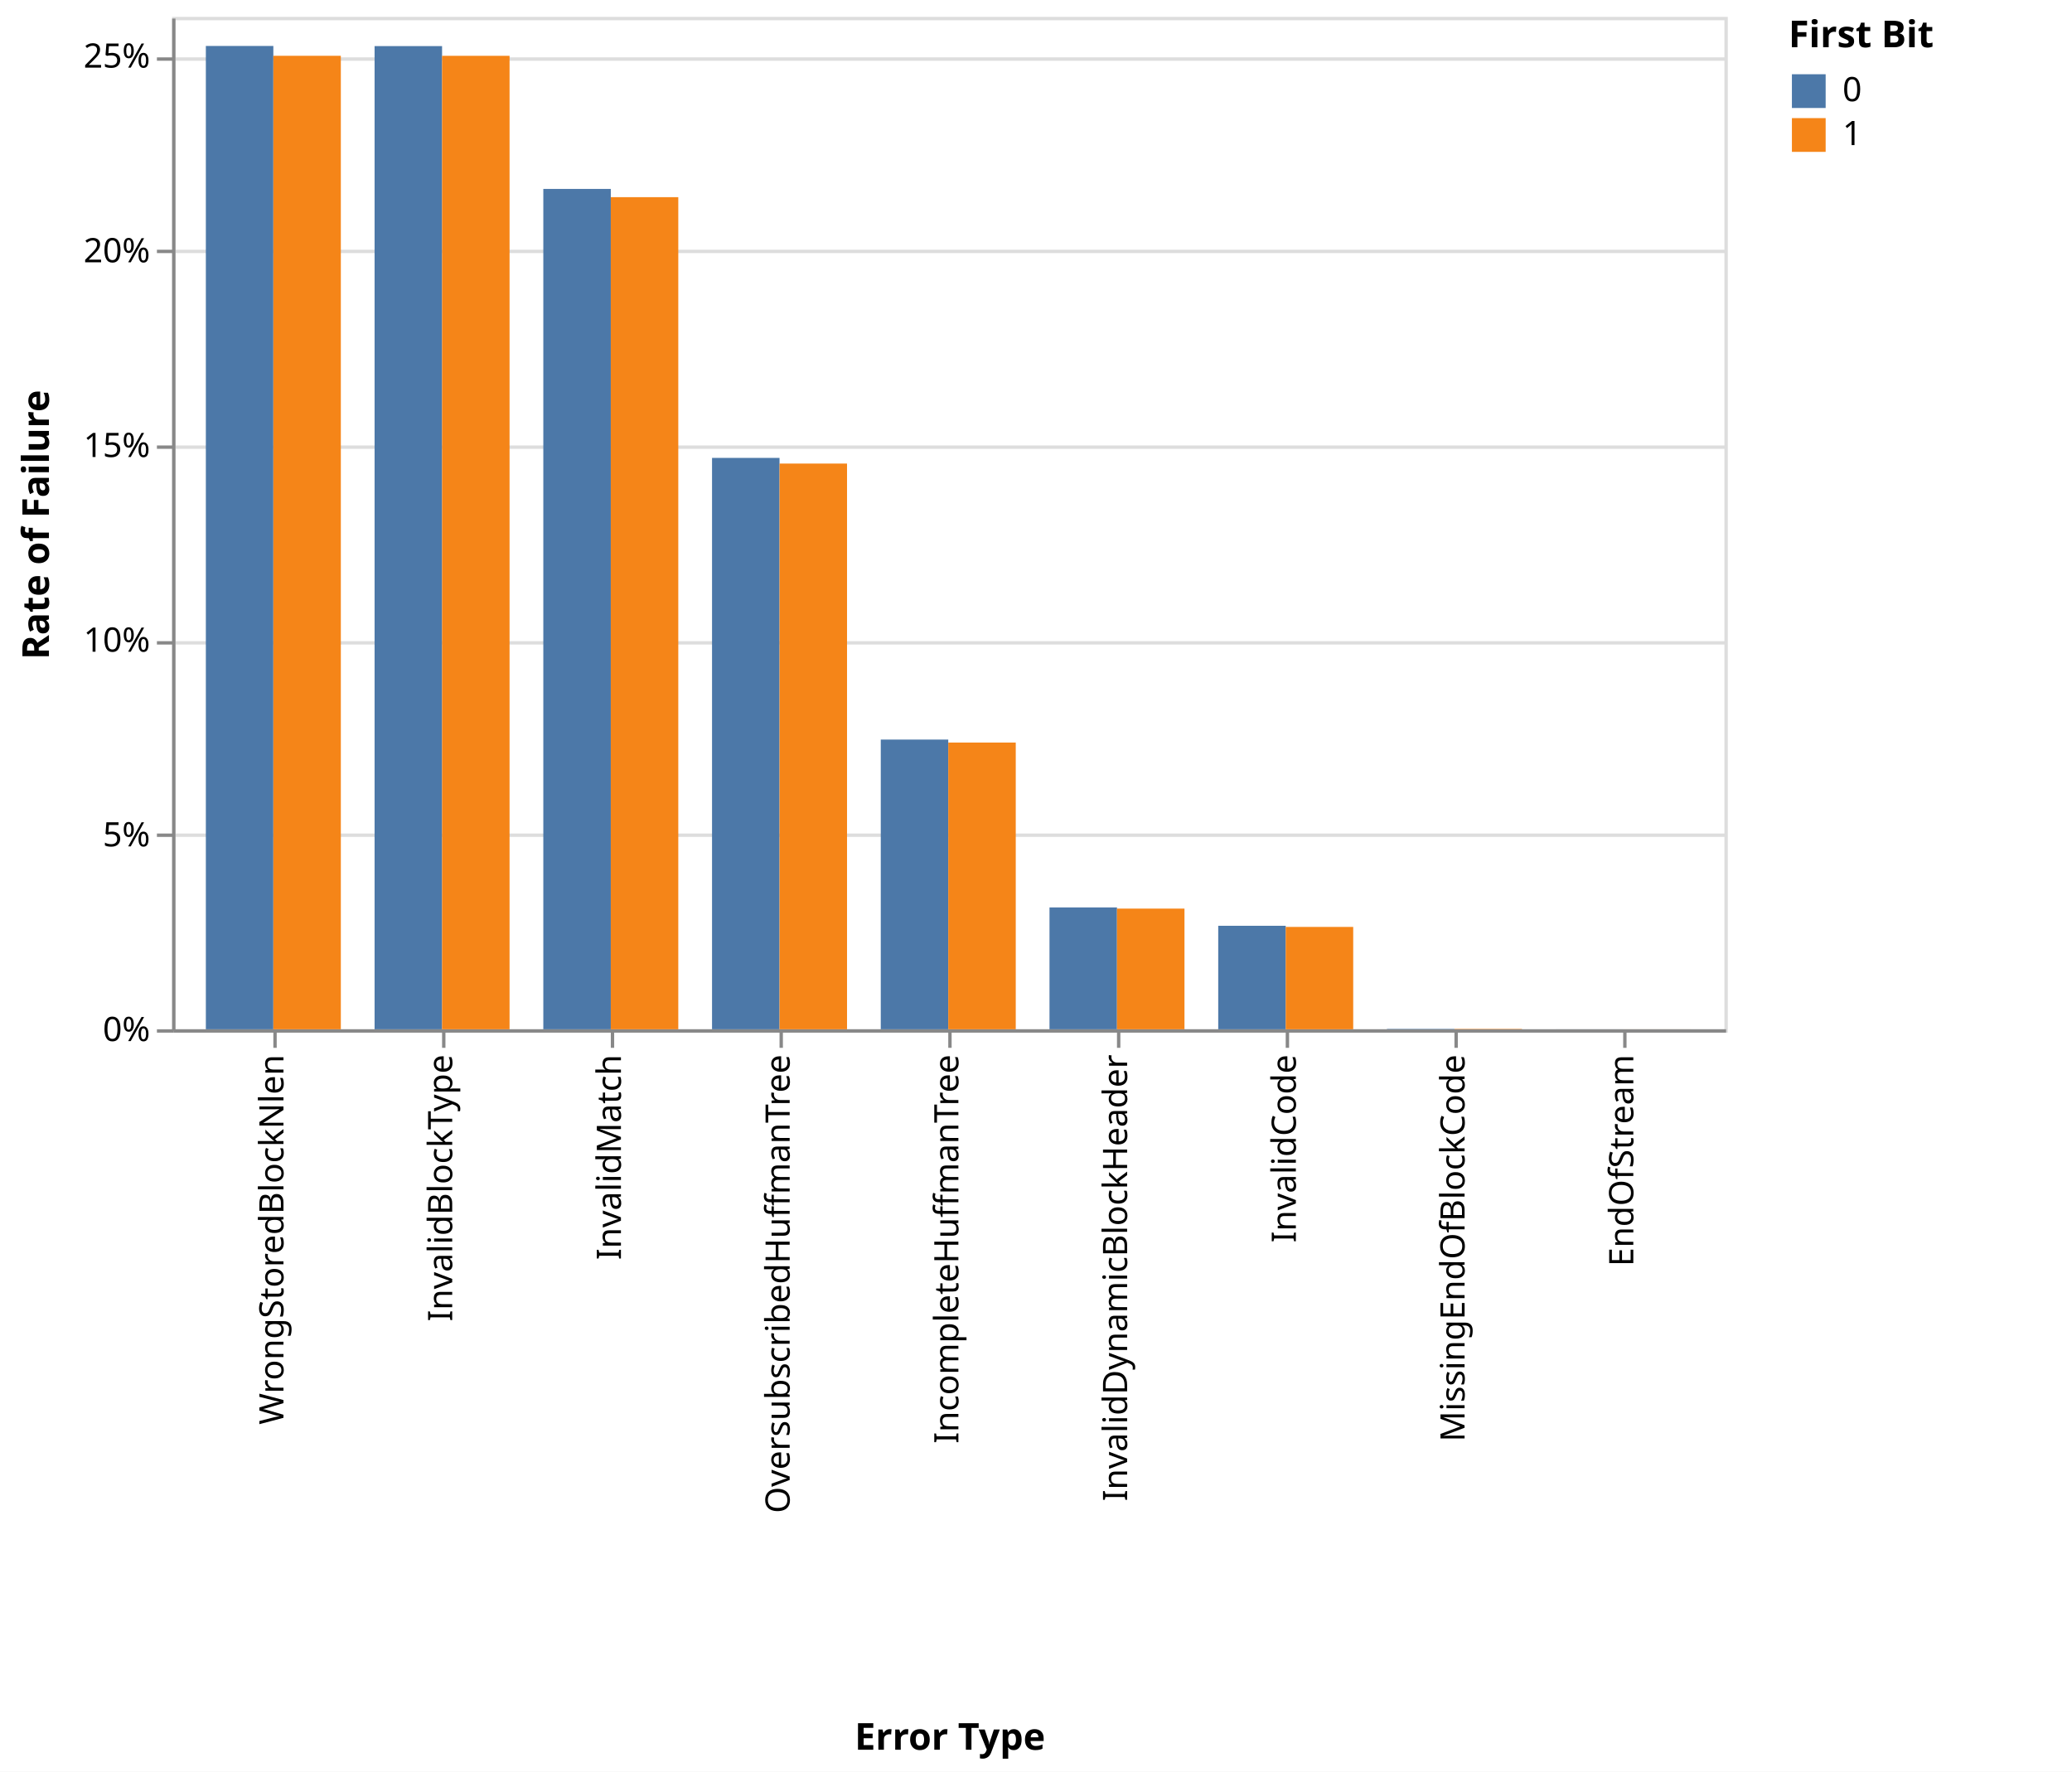
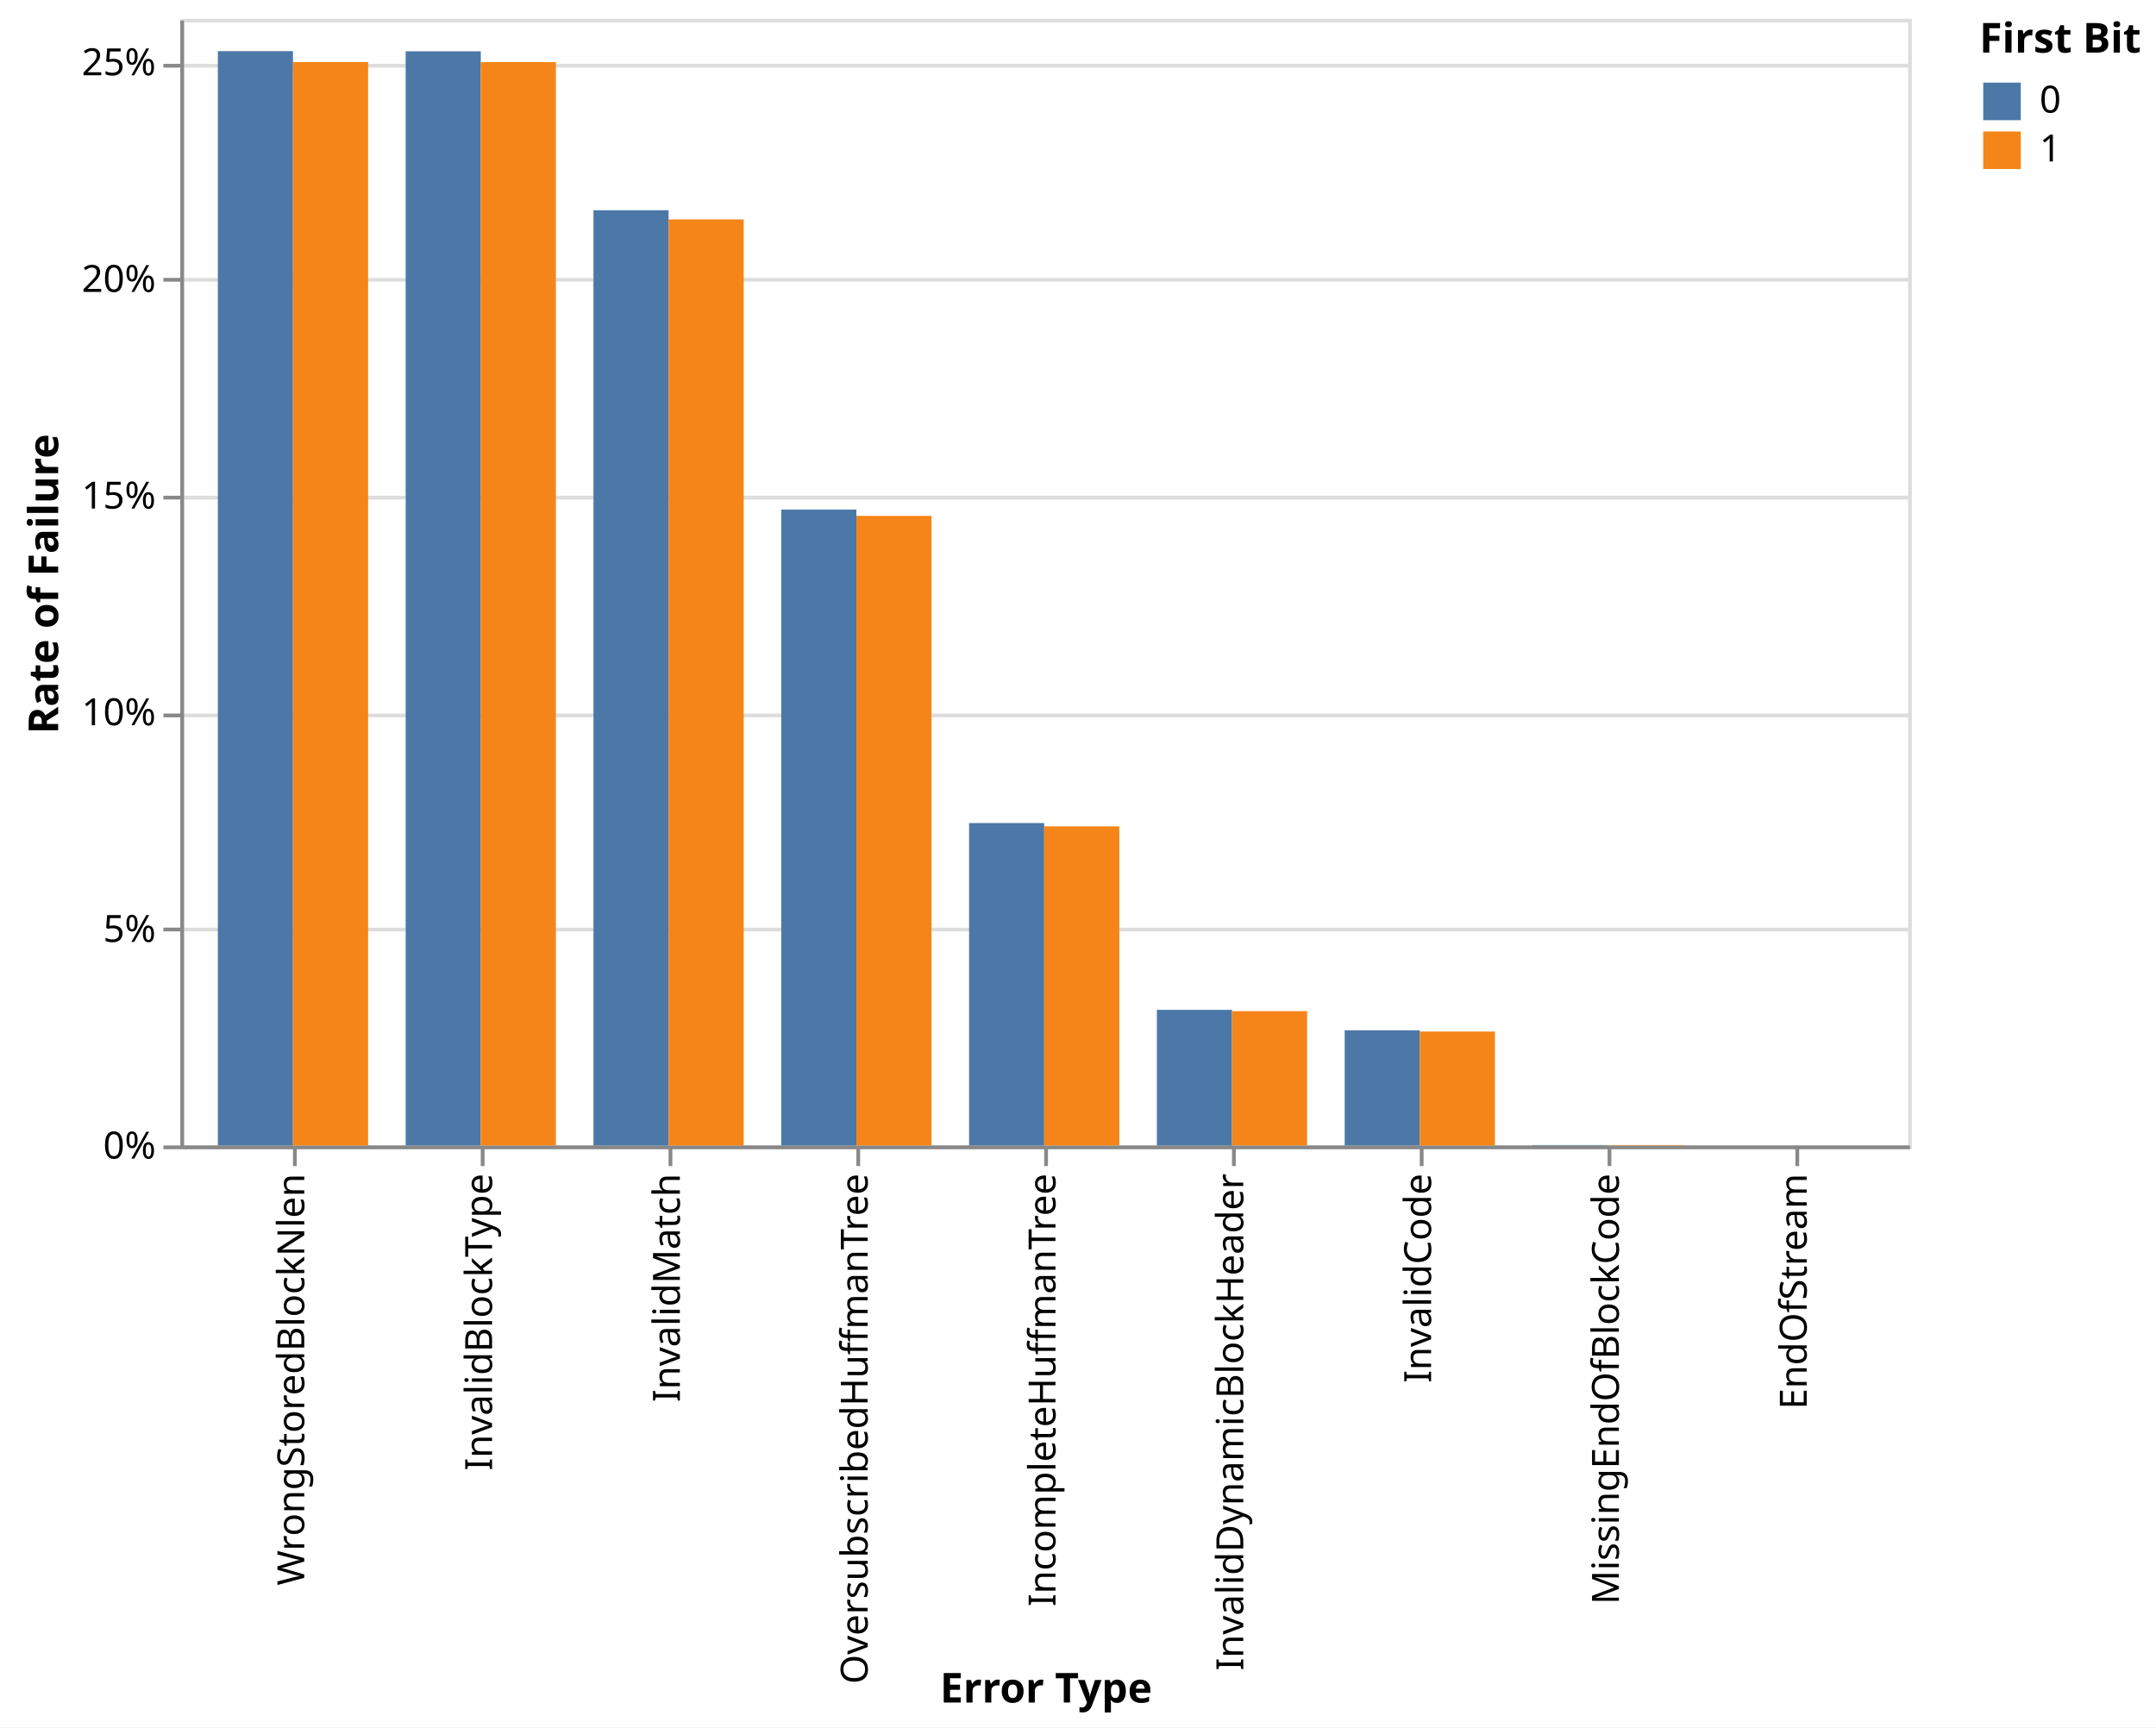
- <svg xmlns="http://www.w3.org/2000/svg" version="1.1" class="marks" width="614" height="525" viewBox="0 0 614 525">
-   <rect width="614" height="525" fill="white" />
-   <g fill="none" stroke-miterlimit="10" transform="translate(51,5)">
+ <svg xmlns="http://www.w3.org/2000/svg" version="1.1" class="marks" width="574" height="460" viewBox="0 0 574 460">
+   <rect width="574" height="460" fill="white" />
+   <g fill="none" stroke-miterlimit="10" transform="translate(48,5)">
    <g class="mark-group role-frame root" role="graphics-object" aria-roledescription="group mark container">
      <g transform="translate(0,0)">
        <path class="background" aria-hidden="true" d="M0.5,0.5h460v300h-460Z" stroke="#ddd" />
        <g>
          <g class="mark-group role-axis" aria-hidden="true">
            <g transform="translate(0.5,0.5)">
              <path class="background" aria-hidden="true" d="M0,0h0v0h0Z" pointer-events="none" />
              <g>
                <g class="mark-rule role-axis-grid" pointer-events="none">
                  <line transform="translate(0,300)" x2="460" y2="0" stroke="#ddd" stroke-width="1" opacity="1" />
                  <line transform="translate(0,242)" x2="460" y2="0" stroke="#ddd" stroke-width="1" opacity="1" />
                  <line transform="translate(0,185)" x2="460" y2="0" stroke="#ddd" stroke-width="1" opacity="1" />
                  <line transform="translate(0,127)" x2="460" y2="0" stroke="#ddd" stroke-width="1" opacity="1" />
                  <line transform="translate(0,69)" x2="460" y2="0" stroke="#ddd" stroke-width="1" opacity="1" />
                  <line transform="translate(0,12)" x2="460" y2="0" stroke="#ddd" stroke-width="1" opacity="1" />
                </g>
              </g>
              <path class="foreground" aria-hidden="true" d="" pointer-events="none" display="none" />
            </g>
          </g>
          <g class="mark-group role-axis" role="graphics-symbol" aria-roledescription="axis" aria-label="X-axis titled 'Error Type' for a discrete scale with 9 values: WrongStoredBlockNlen, InvalidBlockType, InvalidMatch, OversubscribedHuffmanTree, IncompleteHuffmanTree, ending with EndOfStream">
            <g transform="translate(0.5,300.5)">
              <path class="background" aria-hidden="true" d="M0,0h0v0h0Z" pointer-events="none" />
              <g>
                <g class="mark-rule role-axis-tick" pointer-events="none">
                  <line transform="translate(30,0)" x2="0" y2="5" stroke="#888" stroke-width="1" opacity="1" />
                  <line transform="translate(80,0)" x2="0" y2="5" stroke="#888" stroke-width="1" opacity="1" />
                  <line transform="translate(130,0)" x2="0" y2="5" stroke="#888" stroke-width="1" opacity="1" />
                  <line transform="translate(180,0)" x2="0" y2="5" stroke="#888" stroke-width="1" opacity="1" />
                  <line transform="translate(230,0)" x2="0" y2="5" stroke="#888" stroke-width="1" opacity="1" />
                  <line transform="translate(280,0)" x2="0" y2="5" stroke="#888" stroke-width="1" opacity="1" />
                  <line transform="translate(330,0)" x2="0" y2="5" stroke="#888" stroke-width="1" opacity="1" />
                  <line transform="translate(380,0)" x2="0" y2="5" stroke="#888" stroke-width="1" opacity="1" />
                  <line transform="translate(430,0)" x2="0" y2="5" stroke="#888" stroke-width="1" opacity="1" />
                </g>
                <g class="mark-text role-axis-label" pointer-events="none">
                  <text text-anchor="end" transform="translate(29.5,7) rotate(270) translate(0,3)" font-family="sans-serif" font-size="10px" fill="#000" opacity="1">WrongStoredBlockNlen</text>
                  <text text-anchor="end" transform="translate(79.5,7) rotate(270) translate(0,3)" font-family="sans-serif" font-size="10px" fill="#000" opacity="1">InvalidBlockType</text>
                  <text text-anchor="end" transform="translate(129.5,7) rotate(270) translate(0,3)" font-family="sans-serif" font-size="10px" fill="#000" opacity="1">InvalidMatch</text>
                  <text text-anchor="end" transform="translate(179.5,7) rotate(270) translate(0,3)" font-family="sans-serif" font-size="10px" fill="#000" opacity="1">OversubscribedHuffmanTree</text>
                  <text text-anchor="end" transform="translate(229.5,7) rotate(270) translate(0,3)" font-family="sans-serif" font-size="10px" fill="#000" opacity="1">IncompleteHuffmanTree</text>
                  <text text-anchor="end" transform="translate(279.5,7) rotate(270) translate(0,3)" font-family="sans-serif" font-size="10px" fill="#000" opacity="1">InvalidDynamicBlockHeader</text>
                  <text text-anchor="end" transform="translate(329.5,7) rotate(270) translate(0,3)" font-family="sans-serif" font-size="10px" fill="#000" opacity="1">InvalidCode</text>
                  <text text-anchor="end" transform="translate(379.5,7) rotate(270) translate(0,3)" font-family="sans-serif" font-size="10px" fill="#000" opacity="1">MissingEndOfBlockCode</text>
                  <text text-anchor="end" transform="translate(429.5,7) rotate(270) translate(0,3)" font-family="sans-serif" font-size="10px" fill="#000" opacity="1">EndOfStream</text>
                </g>
                <g class="mark-rule role-axis-domain" pointer-events="none">
                  <line transform="translate(0,0)" x2="460" y2="0" stroke="#888" stroke-width="1" opacity="1" />
                </g>
                <g class="mark-text role-axis-title" pointer-events="none">
-                   <text text-anchor="middle" transform="translate(230,213)" font-family="sans-serif" font-size="11px" font-weight="bold" fill="#000" opacity="1">Error Type</text>
+                   <text text-anchor="middle" transform="translate(230,147.8418)" font-family="sans-serif" font-size="11px" font-weight="bold" fill="#000" opacity="1">Error Type</text>
                </g>
              </g>
              <path class="foreground" aria-hidden="true" d="" pointer-events="none" display="none" />
            </g>
          </g>
          <g class="mark-group role-axis" role="graphics-symbol" aria-roledescription="axis" aria-label="Y-axis titled 'Rate of Failure' for a linear scale with values from 0% to 26%">
            <g transform="translate(0.5,0.5)">
              <path class="background" aria-hidden="true" d="M0,0h0v0h0Z" pointer-events="none" />
              <g>
                <g class="mark-rule role-axis-tick" pointer-events="none">
                  <line transform="translate(0,300)" x2="-5" y2="0" stroke="#888" stroke-width="1" opacity="1" />
                  <line transform="translate(0,242)" x2="-5" y2="0" stroke="#888" stroke-width="1" opacity="1" />
                  <line transform="translate(0,185)" x2="-5" y2="0" stroke="#888" stroke-width="1" opacity="1" />
                  <line transform="translate(0,127)" x2="-5" y2="0" stroke="#888" stroke-width="1" opacity="1" />
                  <line transform="translate(0,69)" x2="-5" y2="0" stroke="#888" stroke-width="1" opacity="1" />
                  <line transform="translate(0,12)" x2="-5" y2="0" stroke="#888" stroke-width="1" opacity="1" />
                </g>
                <g class="mark-text role-axis-label" pointer-events="none">
                  <text text-anchor="end" transform="translate(-7,303)" font-family="sans-serif" font-size="10px" fill="#000" opacity="1">0%</text>
                  <text text-anchor="end" transform="translate(-7,245.3077)" font-family="sans-serif" font-size="10px" fill="#000" opacity="1">5%</text>
                  <text text-anchor="end" transform="translate(-7,187.6154)" font-family="sans-serif" font-size="10px" fill="#000" opacity="1">10%</text>
                  <text text-anchor="end" transform="translate(-7,129.9231)" font-family="sans-serif" font-size="10px" fill="#000" opacity="1">15%</text>
                  <text text-anchor="end" transform="translate(-7,72.23077)" font-family="sans-serif" font-size="10px" fill="#000" opacity="1">20%</text>
                  <text text-anchor="end" transform="translate(-7,14.53846)" font-family="sans-serif" font-size="10px" fill="#000" opacity="1">25%</text>
                </g>
                <g class="mark-rule role-axis-domain" pointer-events="none">
                  <line transform="translate(0,300)" x2="0" y2="-300" stroke="#888" stroke-width="1" opacity="1" />
                </g>
                <g class="mark-text role-axis-title" pointer-events="none">
-                   <text text-anchor="middle" transform="translate(-35,150) rotate(-90) translate(0,-2)" font-family="sans-serif" font-size="11px" font-weight="bold" fill="#000" opacity="1">Rate of Failure</text>
+                   <text text-anchor="middle" transform="translate(-31.01465,150) rotate(-90) translate(0,-2)" font-family="sans-serif" font-size="11px" font-weight="bold" fill="#000" opacity="1">Rate of Failure</text>
                </g>
              </g>
              <path class="foreground" aria-hidden="true" d="" pointer-events="none" display="none" />
            </g>
          </g>
          <g class="mark-rect role-mark marks" role="graphics-object" aria-roledescription="rect mark container">
            <path aria-label="Error Type: EndOfStream; Rate of Failure: 0%; Bits: 0; First Bit: 0" role="graphics-symbol" aria-roledescription="bar" d="M410,299.995h20v0.005h-20Z" fill="#4c78a8" />
            <path aria-label="Error Type: InvalidCode; Rate of Failure: 3%; Bits: 0; First Bit: 0" role="graphics-symbol" aria-roledescription="bar" d="M310,269.337h20v30.663h-20Z" fill="#4c78a8" />
            <path aria-label="Error Type: OversubscribedHuffmanTree; Rate of Failure: 15%; Bits: 0; First Bit: 0" role="graphics-symbol" aria-roledescription="bar" d="M160,130.687h20v169.313h-20Z" fill="#4c78a8" />
            <path aria-label="Error Type: IncompleteHuffmanTree; Rate of Failure: 7%; Bits: 0; First Bit: 0" role="graphics-symbol" aria-roledescription="bar" d="M210,214.156h20v85.844h-20Z" fill="#4c78a8" />
            <path aria-label="Error Type: MissingEndOfBlockCode; Rate of Failure: 0%; Bits: 0; First Bit: 0" role="graphics-symbol" aria-roledescription="bar" d="M360,299.889h20v0.111h-20Z" fill="#4c78a8" />
            <path aria-label="Error Type: InvalidMatch; Rate of Failure: 22%; Bits: 0; First Bit: 0" role="graphics-symbol" aria-roledescription="bar" d="M110,50.981h20v249.019h-20Z" fill="#4c78a8" />
            <path aria-label="Error Type: InvalidBlockType; Rate of Failure: 25%; Bits: 0; First Bit: 0" role="graphics-symbol" aria-roledescription="bar" d="M60,8.659h20v291.341h-20Z" fill="#4c78a8" />
            <path aria-label="Error Type: WrongStoredBlockNlen; Rate of Failure: 25%; Bits: 0; First Bit: 0" role="graphics-symbol" aria-roledescription="bar" d="M10,8.619h20v291.381h-20Z" fill="#4c78a8" />
            <path aria-label="Error Type: InvalidDynamicBlockHeader; Rate of Failure: 3%; Bits: 0; First Bit: 0" role="graphics-symbol" aria-roledescription="bar" d="M260,263.895h20v36.105h-20Z" fill="#4c78a8" />
            <path aria-label="Error Type: EndOfStream; Rate of Failure: 0%; Bits: 1; First Bit: 1" role="graphics-symbol" aria-roledescription="bar" d="M430,299.995h20v0.005h-20Z" fill="#f58518" />
            <path aria-label="Error Type: InvalidCode; Rate of Failure: 3%; Bits: 1; First Bit: 1" role="graphics-symbol" aria-roledescription="bar" d="M330,269.673h20v30.327h-20Z" fill="#f58518" />
            <path aria-label="Error Type: OversubscribedHuffmanTree; Rate of Failure: 15%; Bits: 1; First Bit: 1" role="graphics-symbol" aria-roledescription="bar" d="M180,132.368h20v167.632h-20Z" fill="#f58518" />
            <path aria-label="Error Type: IncompleteHuffmanTree; Rate of Failure: 7%; Bits: 1; First Bit: 1" role="graphics-symbol" aria-roledescription="bar" d="M230,215.036h20v84.964h-20Z" fill="#f58518" />
            <path aria-label="Error Type: MissingEndOfBlockCode; Rate of Failure: 0%; Bits: 1; First Bit: 1" role="graphics-symbol" aria-roledescription="bar" d="M380,299.89h20v0.11h-20Z" fill="#f58518" />
            <path aria-label="Error Type: InvalidMatch; Rate of Failure: 21%; Bits: 1; First Bit: 1" role="graphics-symbol" aria-roledescription="bar" d="M130,53.425h20v246.575h-20Z" fill="#f58518" />
            <path aria-label="Error Type: InvalidBlockType; Rate of Failure: 25%; Bits: 1; First Bit: 1" role="graphics-symbol" aria-roledescription="bar" d="M80,11.539h20v288.461h-20Z" fill="#f58518" />
            <path aria-label="Error Type: WrongStoredBlockNlen; Rate of Failure: 25%; Bits: 1; First Bit: 1" role="graphics-symbol" aria-roledescription="bar" d="M30,11.533h20v288.467h-20Z" fill="#f58518" />
            <path aria-label="Error Type: InvalidDynamicBlockHeader; Rate of Failure: 3%; Bits: 1; First Bit: 1" role="graphics-symbol" aria-roledescription="bar" d="M280,264.246h20v35.754h-20Z" fill="#f58518" />
          </g>
          <g class="mark-group role-legend" role="graphics-symbol" aria-roledescription="legend" aria-label="Symbol legend titled 'First Bit' for fill color with 2 values: 0, 1">
            <g transform="translate(479,0)">
-               <path class="background" aria-hidden="true" d="M0,0h79v40h-79Z" pointer-events="none" />
+               <path class="background" aria-hidden="true" d="M0,0h42v40h-42Z" pointer-events="none" />
              <g>
                <g class="mark-group role-legend-entry">
                  <g transform="translate(0,16)">
                    <path class="background" aria-hidden="true" d="M0,0h0v0h0Z" pointer-events="none" />
                    <g>
                      <g class="mark-group role-scope" role="graphics-object" aria-roledescription="group mark container">
                        <g transform="translate(0,0)">
-                           <path class="background" aria-hidden="true" d="M0,0h24v11h-24Z" pointer-events="none" opacity="1" />
+                           <path class="background" aria-hidden="true" d="M0,0h21.562v11h-21.562Z" pointer-events="none" opacity="1" />
                          <g>
                            <g class="mark-symbol role-legend-symbol" pointer-events="none">
                              <path transform="translate(6,6)" d="M-5,-5h10v10h-10Z" fill="#4c78a8" stroke-width="1.5" opacity="1" />
                            </g>
                            <g class="mark-text role-legend-label" pointer-events="none">
                              <text text-anchor="start" transform="translate(16,9)" font-family="sans-serif" font-size="10px" fill="#000" opacity="1">0</text>
                            </g>
                          </g>
                          <path class="foreground" aria-hidden="true" d="" pointer-events="none" display="none" />
                        </g>
                        <g transform="translate(0,13)">
-                           <path class="background" aria-hidden="true" d="M0,0h24v11h-24Z" pointer-events="none" opacity="1" />
+                           <path class="background" aria-hidden="true" d="M0,0h21.562v11h-21.562Z" pointer-events="none" opacity="1" />
                          <g>
                            <g class="mark-symbol role-legend-symbol" pointer-events="none">
                              <path transform="translate(6,6)" d="M-5,-5h10v10h-10Z" fill="#f58518" stroke-width="1.5" opacity="1" />
                            </g>
                            <g class="mark-text role-legend-label" pointer-events="none">
                              <text text-anchor="start" transform="translate(16,9)" font-family="sans-serif" font-size="10px" fill="#000" opacity="1">1</text>
                            </g>
                          </g>
                          <path class="foreground" aria-hidden="true" d="" pointer-events="none" display="none" />
                        </g>
                      </g>
                    </g>
                    <path class="foreground" aria-hidden="true" d="" pointer-events="none" display="none" />
                  </g>
                </g>
                <g class="mark-text role-legend-title" pointer-events="none">
                  <text text-anchor="start" transform="translate(0,9)" font-family="sans-serif" font-size="11px" font-weight="bold" fill="#000" opacity="1">First Bit</text>
                </g>
              </g>
              <path class="foreground" aria-hidden="true" d="" pointer-events="none" display="none" />
            </g>
          </g>
        </g>
        <path class="foreground" aria-hidden="true" d="" display="none" />
      </g>
    </g>
  </g>
</svg>
